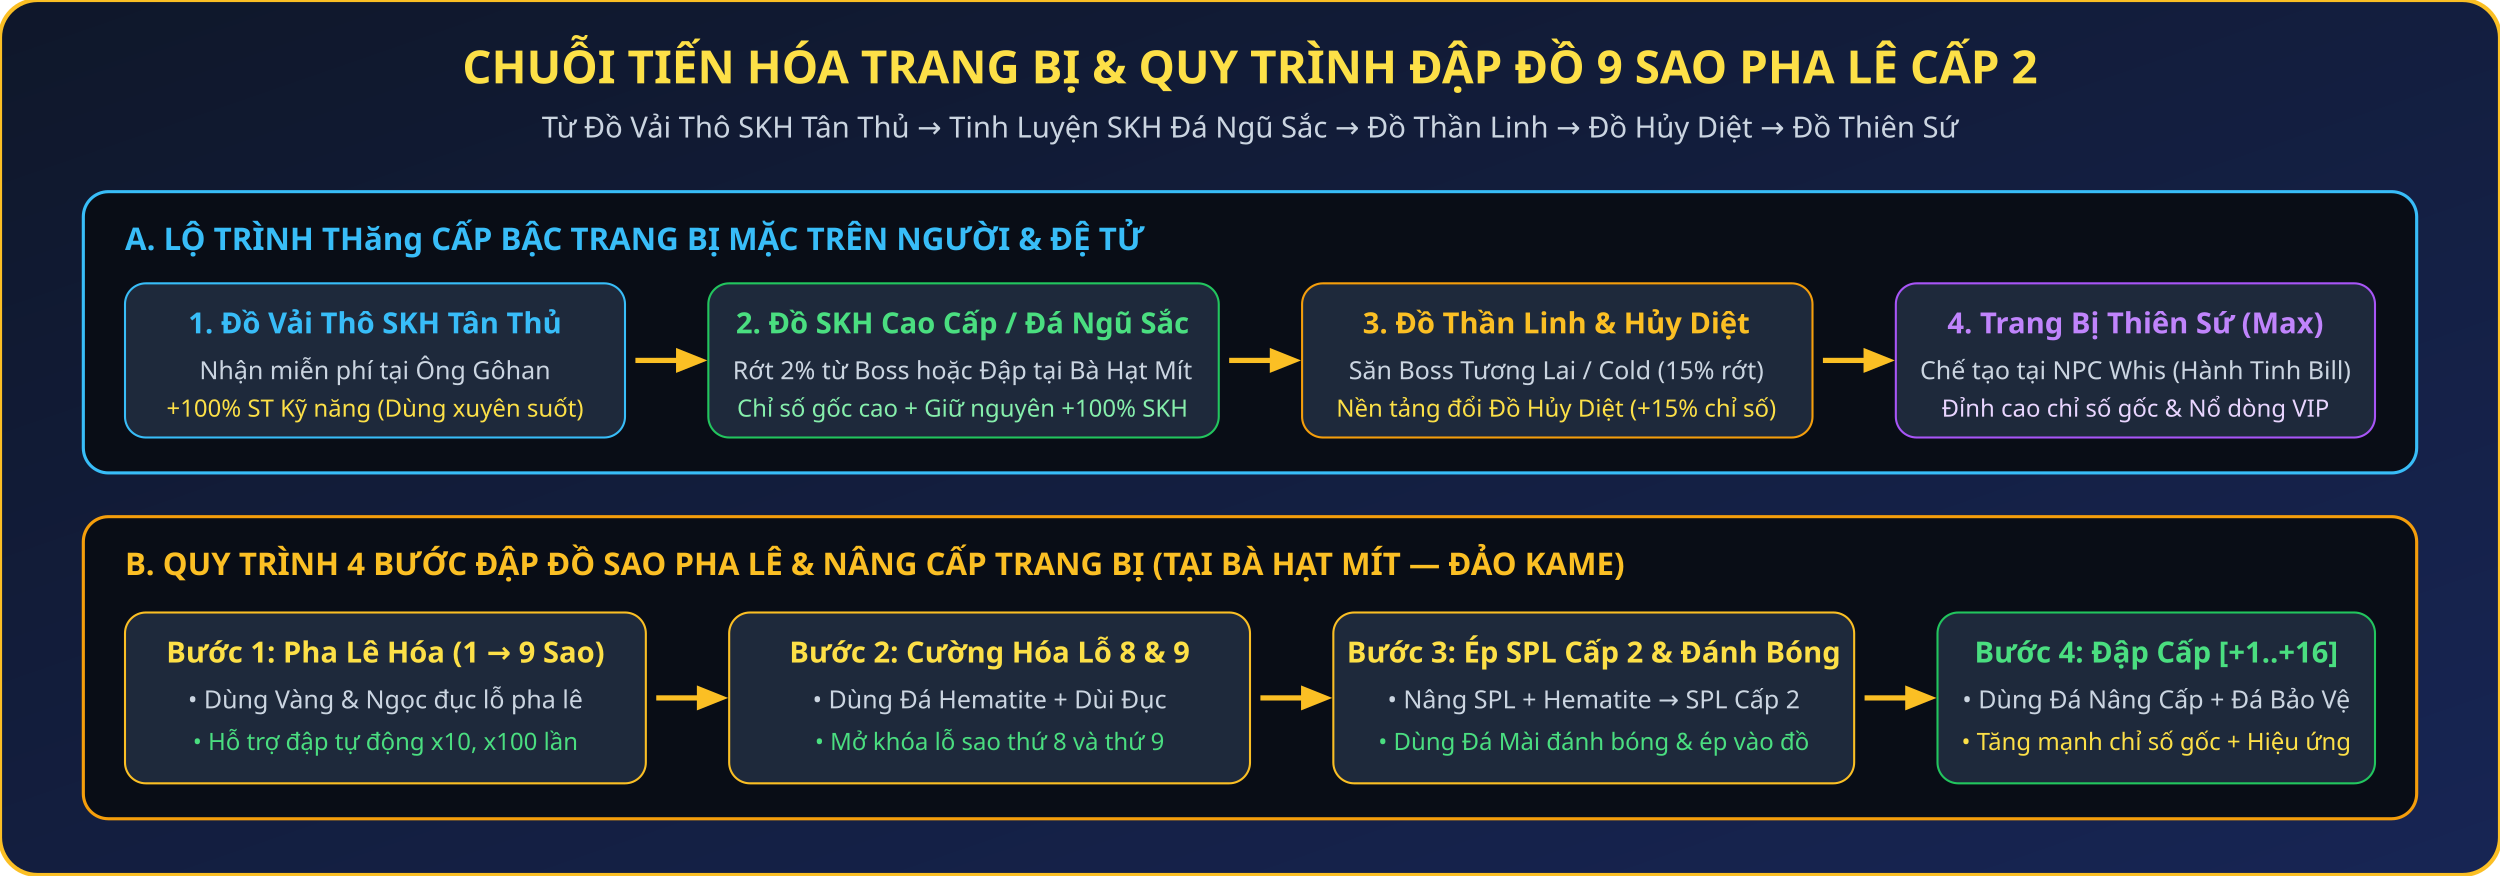
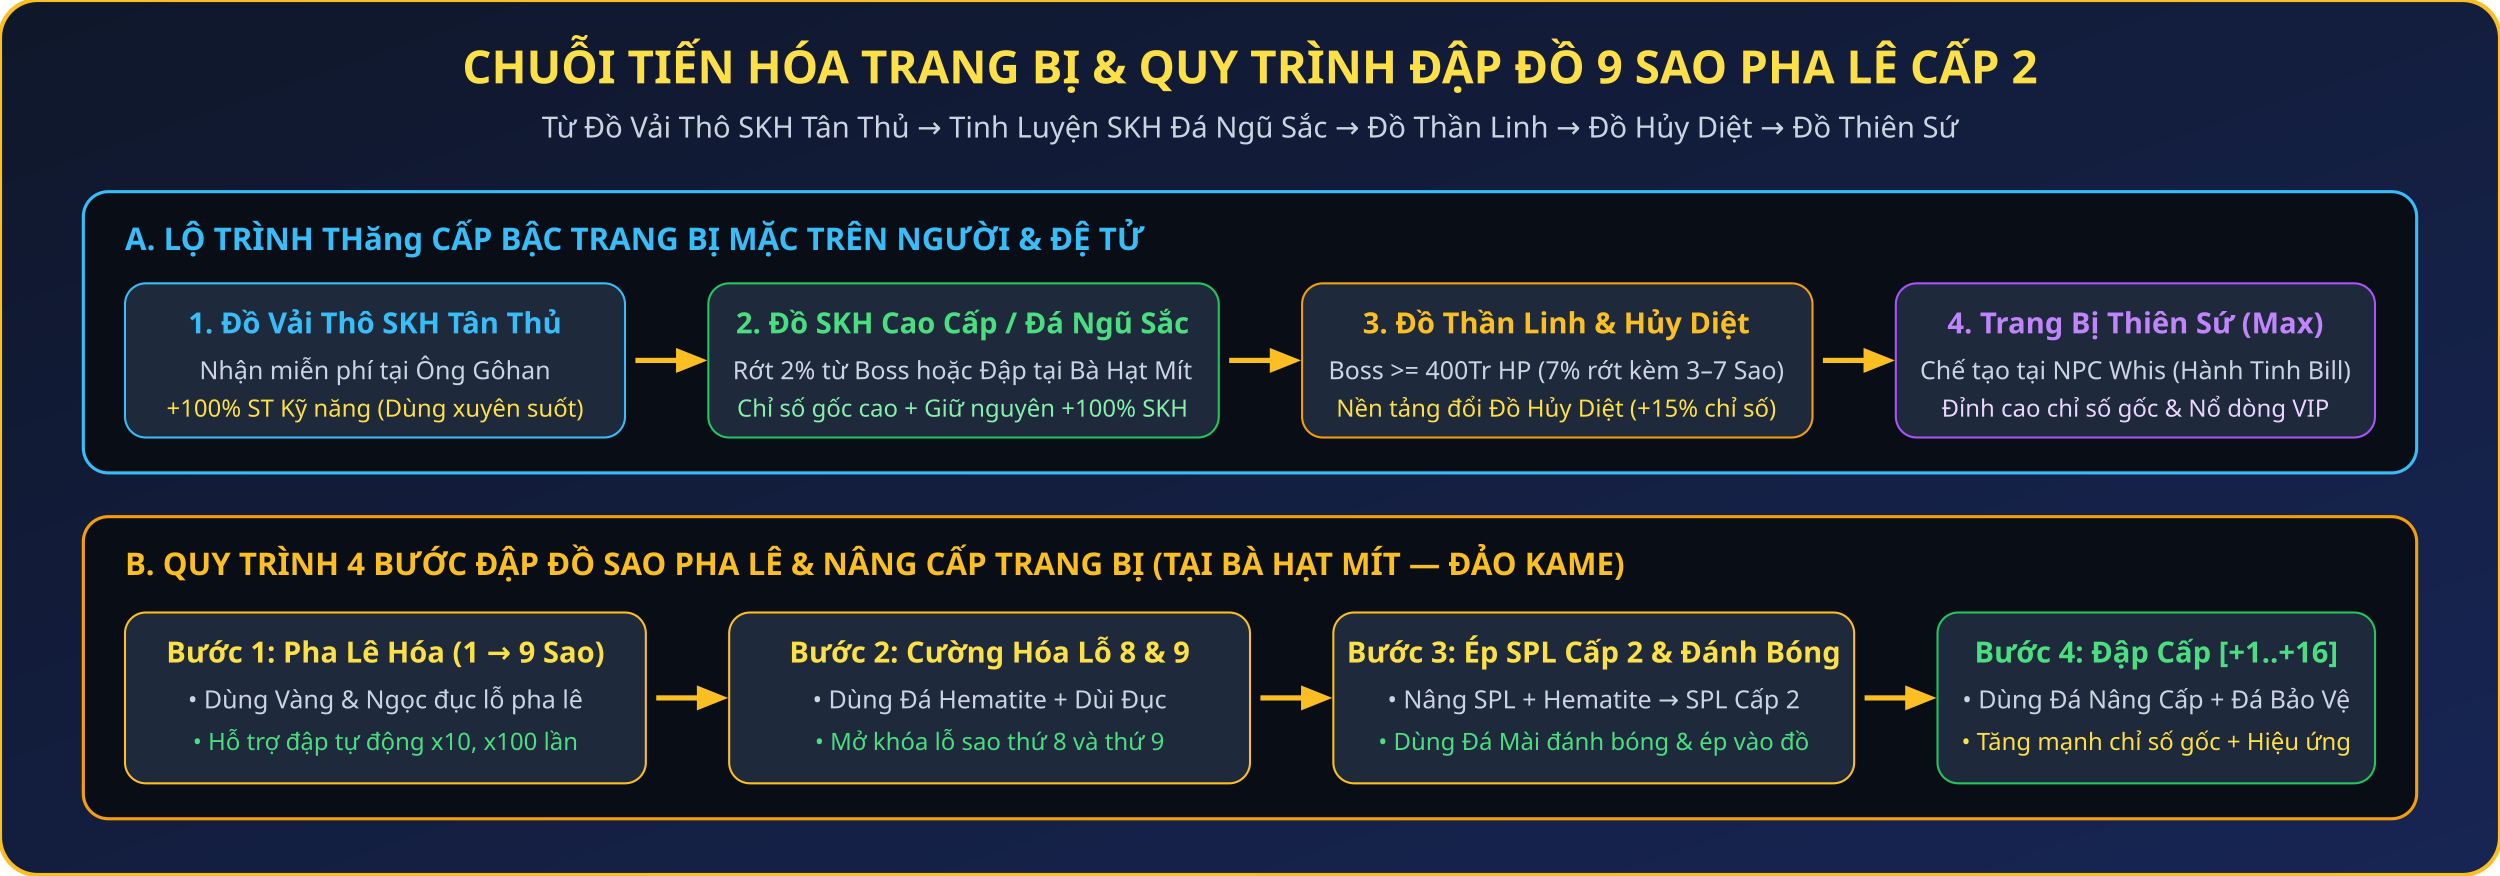
<svg xmlns="http://www.w3.org/2000/svg" viewBox="0 0 1200 420" width="100%" height="auto">
  <defs>
    <linearGradient id="bgItem" x1="0%" y1="0%" x2="100%" y2="100%">
      <stop offset="0%" stop-color="#0f172a" />
      <stop offset="100%" stop-color="#172554" />
    </linearGradient>
    <marker id="arrGold2" viewBox="0 0 10 10" refX="7" refY="5" markerWidth="6" markerHeight="6" orient="auto">
      <path d="M 0 1 L 10 5 L 0 9 z" fill="#fbbf24" />
    </marker>
  </defs>
  <rect width="1200" height="420" rx="18" fill="url(#bgItem)" stroke="#fbbf24" stroke-width="2" />
  <text x="600" y="40" text-anchor="middle" font-family="Segoe UI, sans-serif" font-size="22" font-weight="900" fill="#fde047">CHUỖI TIẾN HÓA TRANG BỊ &amp; QUY TRÌNH ĐẬP ĐỒ 9 SAO PHA LÊ CẤP 2</text>
  <text x="600" y="66" text-anchor="middle" font-family="Segoe UI, sans-serif" font-size="14" fill="#cbd5e1">Từ Đồ Vải Thô SKH Tân Thủ → Tinh Luyện SKH Đá Ngũ Sắc → Đồ Thần Linh → Đồ Hủy Diệt → Đồ Thiên Sứ</text>
  <g transform="translate(40, 92)">
    <rect width="1120" height="135" rx="12" fill="#090d16" stroke="#38bdf8" stroke-width="1.5" />
    <text x="20" y="28" font-family="Segoe UI, sans-serif" font-size="15" font-weight="800" fill="#38bdf8">A. LỘ TRÌNH THăng CẤP BẬC TRANG BỊ MẶC TRÊN NGƯỜI &amp; ĐỆ TỬ</text>
    <rect x="20" y="44" width="240" height="74" rx="10" fill="#1e293b" stroke="#38bdf8" />
    <text x="140" y="68" text-anchor="middle" font-family="Segoe UI, sans-serif" font-size="14" font-weight="800" fill="#38bdf8">1. Đồ Vải Thô SKH Tân Thủ</text>
    <text x="140" y="90" text-anchor="middle" font-family="Segoe UI, sans-serif" font-size="12" fill="#cbd5e1">Nhận miễn phí tại Ông Gôhan</text>
    <text x="140" y="108" text-anchor="middle" font-family="Segoe UI, sans-serif" font-size="11.5" fill="#fde047">+100% ST Kỹ năng (Dùng xuyên suốt)</text>
    <line x1="265" y1="81" x2="295" y2="81" stroke="#fbbf24" stroke-width="2.5" marker-end="url(#arrGold2)" />
    <rect x="300" y="44" width="245" height="74" rx="10" fill="#1e293b" stroke="#22c55e" />
    <text x="422" y="68" text-anchor="middle" font-family="Segoe UI, sans-serif" font-size="14" font-weight="800" fill="#4ade80">2. Đồ SKH Cao Cấp / Đá Ngũ Sắc</text>
    <text x="422" y="90" text-anchor="middle" font-family="Segoe UI, sans-serif" font-size="12" fill="#cbd5e1">Rớt 2% từ Boss hoặc Đập tại Bà Hạt Mít</text>
    <text x="422" y="108" text-anchor="middle" font-family="Segoe UI, sans-serif" font-size="11.5" fill="#86efac">Chỉ số gốc cao + Giữ nguyên +100% SKH</text>
    <line x1="550" y1="81" x2="580" y2="81" stroke="#fbbf24" stroke-width="2.5" marker-end="url(#arrGold2)" />
    <rect x="585" y="44" width="245" height="74" rx="10" fill="#1e293b" stroke="#f59e0b" />
    <text x="707" y="68" text-anchor="middle" font-family="Segoe UI, sans-serif" font-size="14" font-weight="800" fill="#fbbf24">3. Đồ Thần Linh &amp; Hủy Diệt</text>
-     <text x="707" y="90" text-anchor="middle" font-family="Segoe UI, sans-serif" font-size="12" fill="#cbd5e1">Săn Boss Tương Lai / Cold (15% rớt)</text>
+     <text x="707" y="90" text-anchor="middle" font-family="Segoe UI, sans-serif" font-size="12" fill="#cbd5e1">Boss &gt;= 400Tr HP (7% rớt kèm 3–7 Sao)</text>
    <text x="707" y="108" text-anchor="middle" font-family="Segoe UI, sans-serif" font-size="11.5" fill="#fde047">Nền tảng đổi Đồ Hủy Diệt (+15% chỉ số)</text>
    <line x1="835" y1="81" x2="865" y2="81" stroke="#fbbf24" stroke-width="2.5" marker-end="url(#arrGold2)" />
    <rect x="870" y="44" width="230" height="74" rx="10" fill="#1e293b" stroke="#a855f7" />
    <text x="985" y="68" text-anchor="middle" font-family="Segoe UI, sans-serif" font-size="14" font-weight="800" fill="#c084fc">4. Trang Bị Thiên Sứ (Max)</text>
    <text x="985" y="90" text-anchor="middle" font-family="Segoe UI, sans-serif" font-size="12" fill="#cbd5e1">Chế tạo tại NPC Whis (Hành Tinh Bill)</text>
    <text x="985" y="108" text-anchor="middle" font-family="Segoe UI, sans-serif" font-size="11.5" fill="#e9d5ff">Đỉnh cao chỉ số gốc &amp; Nổ dòng VIP</text>
  </g>
  <g transform="translate(40, 248)">
    <rect width="1120" height="145" rx="12" fill="#090d16" stroke="#f59e0b" stroke-width="1.5" />
    <text x="20" y="28" font-family="Segoe UI, sans-serif" font-size="15" font-weight="800" fill="#fbbf24">B. QUY TRÌNH 4 BƯỚC ĐẬP ĐỒ SAO PHA LÊ &amp; NÂNG CẤP TRANG BỊ (TẠI BÀ HẠT MÍT — ĐẢO KAME)</text>
    <rect x="20" y="46" width="250" height="82" rx="10" fill="#1e293b" stroke="#fbbf24" />
    <text x="145" y="70" text-anchor="middle" font-family="Segoe UI, sans-serif" font-size="14" font-weight="800" fill="#fde047">Bước 1: Pha Lê Hóa (1 → 9 Sao)</text>
    <text x="145" y="92" text-anchor="middle" font-family="Segoe UI, sans-serif" font-size="12" fill="#cbd5e1">• Dùng Vàng &amp; Ngọc đục lỗ pha lê</text>
    <text x="145" y="112" text-anchor="middle" font-family="Segoe UI, sans-serif" font-size="11.5" fill="#4ade80">• Hỗ trợ đập tự động x10, x100 lần</text>
    <line x1="275" y1="87" x2="305" y2="87" stroke="#fbbf24" stroke-width="2.5" marker-end="url(#arrGold2)" />
    <rect x="310" y="46" width="250" height="82" rx="10" fill="#1e293b" stroke="#fbbf24" />
    <text x="435" y="70" text-anchor="middle" font-family="Segoe UI, sans-serif" font-size="14" font-weight="800" fill="#fde047">Bước 2: Cường Hóa Lỗ 8 &amp; 9</text>
    <text x="435" y="92" text-anchor="middle" font-family="Segoe UI, sans-serif" font-size="12" fill="#cbd5e1">• Dùng Đá Hematite + Dùi Đục</text>
    <text x="435" y="112" text-anchor="middle" font-family="Segoe UI, sans-serif" font-size="11.5" fill="#4ade80">• Mở khóa lỗ sao thứ 8 và thứ 9</text>
    <line x1="565" y1="87" x2="595" y2="87" stroke="#fbbf24" stroke-width="2.5" marker-end="url(#arrGold2)" />
    <rect x="600" y="46" width="250" height="82" rx="10" fill="#1e293b" stroke="#fbbf24" />
    <text x="725" y="70" text-anchor="middle" font-family="Segoe UI, sans-serif" font-size="14" font-weight="800" fill="#fde047">Bước 3: Ép SPL Cấp 2 &amp; Đánh Bóng</text>
    <text x="725" y="92" text-anchor="middle" font-family="Segoe UI, sans-serif" font-size="12" fill="#cbd5e1">• Nâng SPL + Hematite → SPL Cấp 2</text>
    <text x="725" y="112" text-anchor="middle" font-family="Segoe UI, sans-serif" font-size="11.5" fill="#4ade80">• Dùng Đá Mài đánh bóng &amp; ép vào đồ</text>
    <line x1="855" y1="87" x2="885" y2="87" stroke="#fbbf24" stroke-width="2.5" marker-end="url(#arrGold2)" />
    <rect x="890" y="46" width="210" height="82" rx="10" fill="#1e293b" stroke="#22c55e" />
    <text x="995" y="70" text-anchor="middle" font-family="Segoe UI, sans-serif" font-size="14" font-weight="800" fill="#4ade80">Bước 4: Đập Cấp [+1..+16]</text>
    <text x="995" y="92" text-anchor="middle" font-family="Segoe UI, sans-serif" font-size="12" fill="#cbd5e1">• Dùng Đá Nâng Cấp + Đá Bảo Vệ</text>
    <text x="995" y="112" text-anchor="middle" font-family="Segoe UI, sans-serif" font-size="11.5" fill="#fde047">• Tăng mạnh chỉ số gốc + Hiệu ứng</text>
  </g>
</svg>
